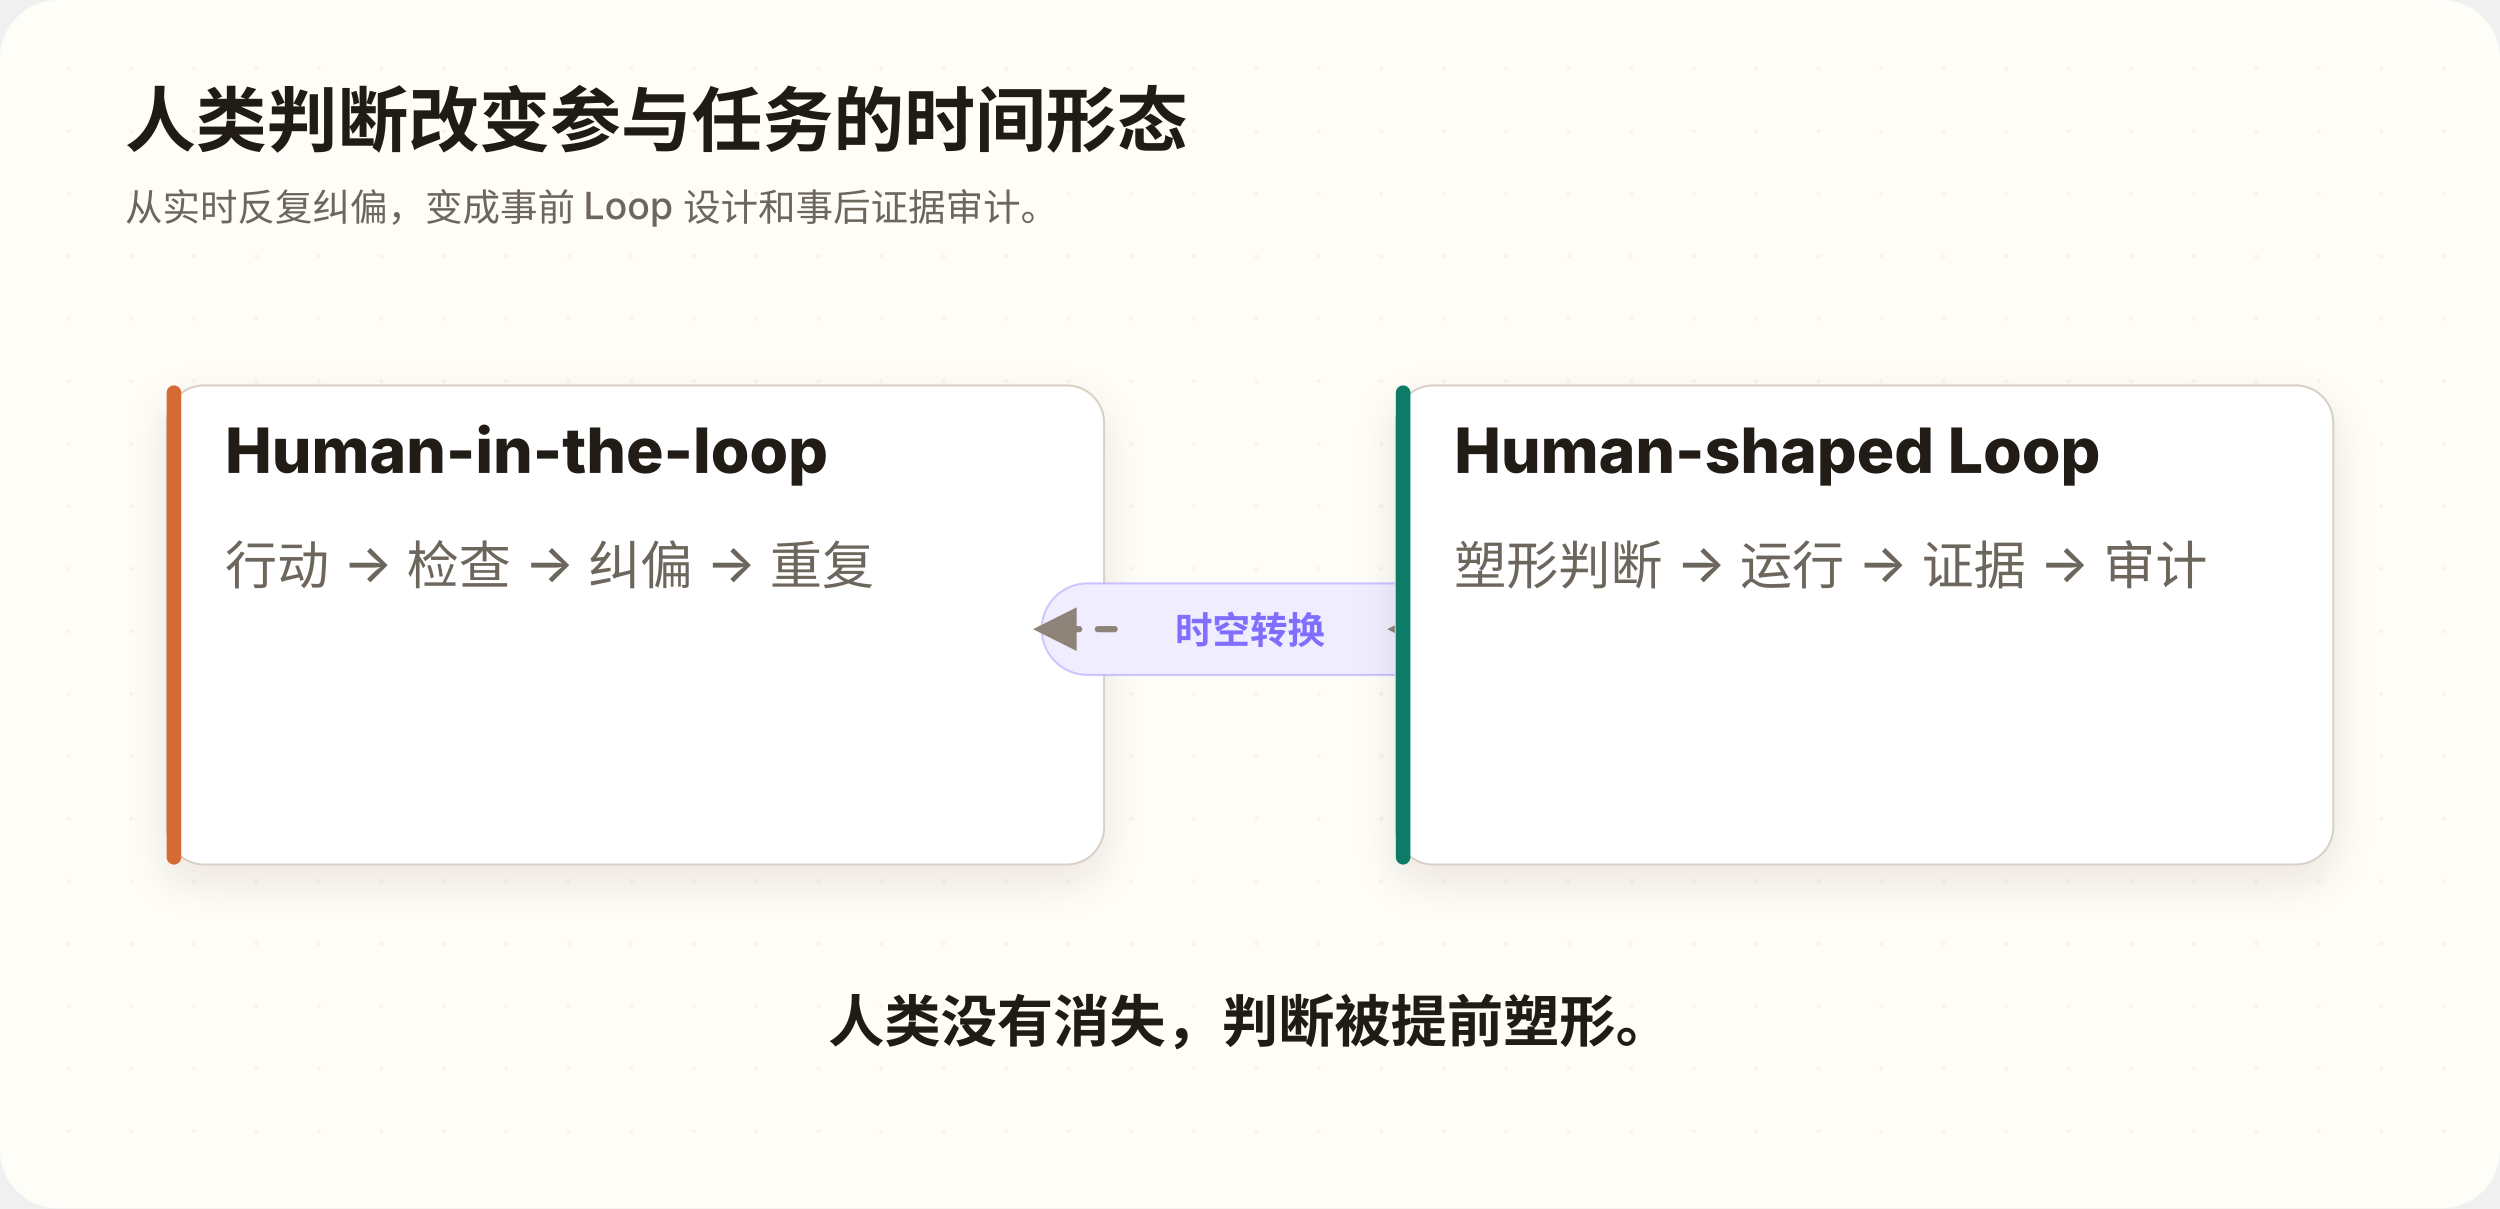
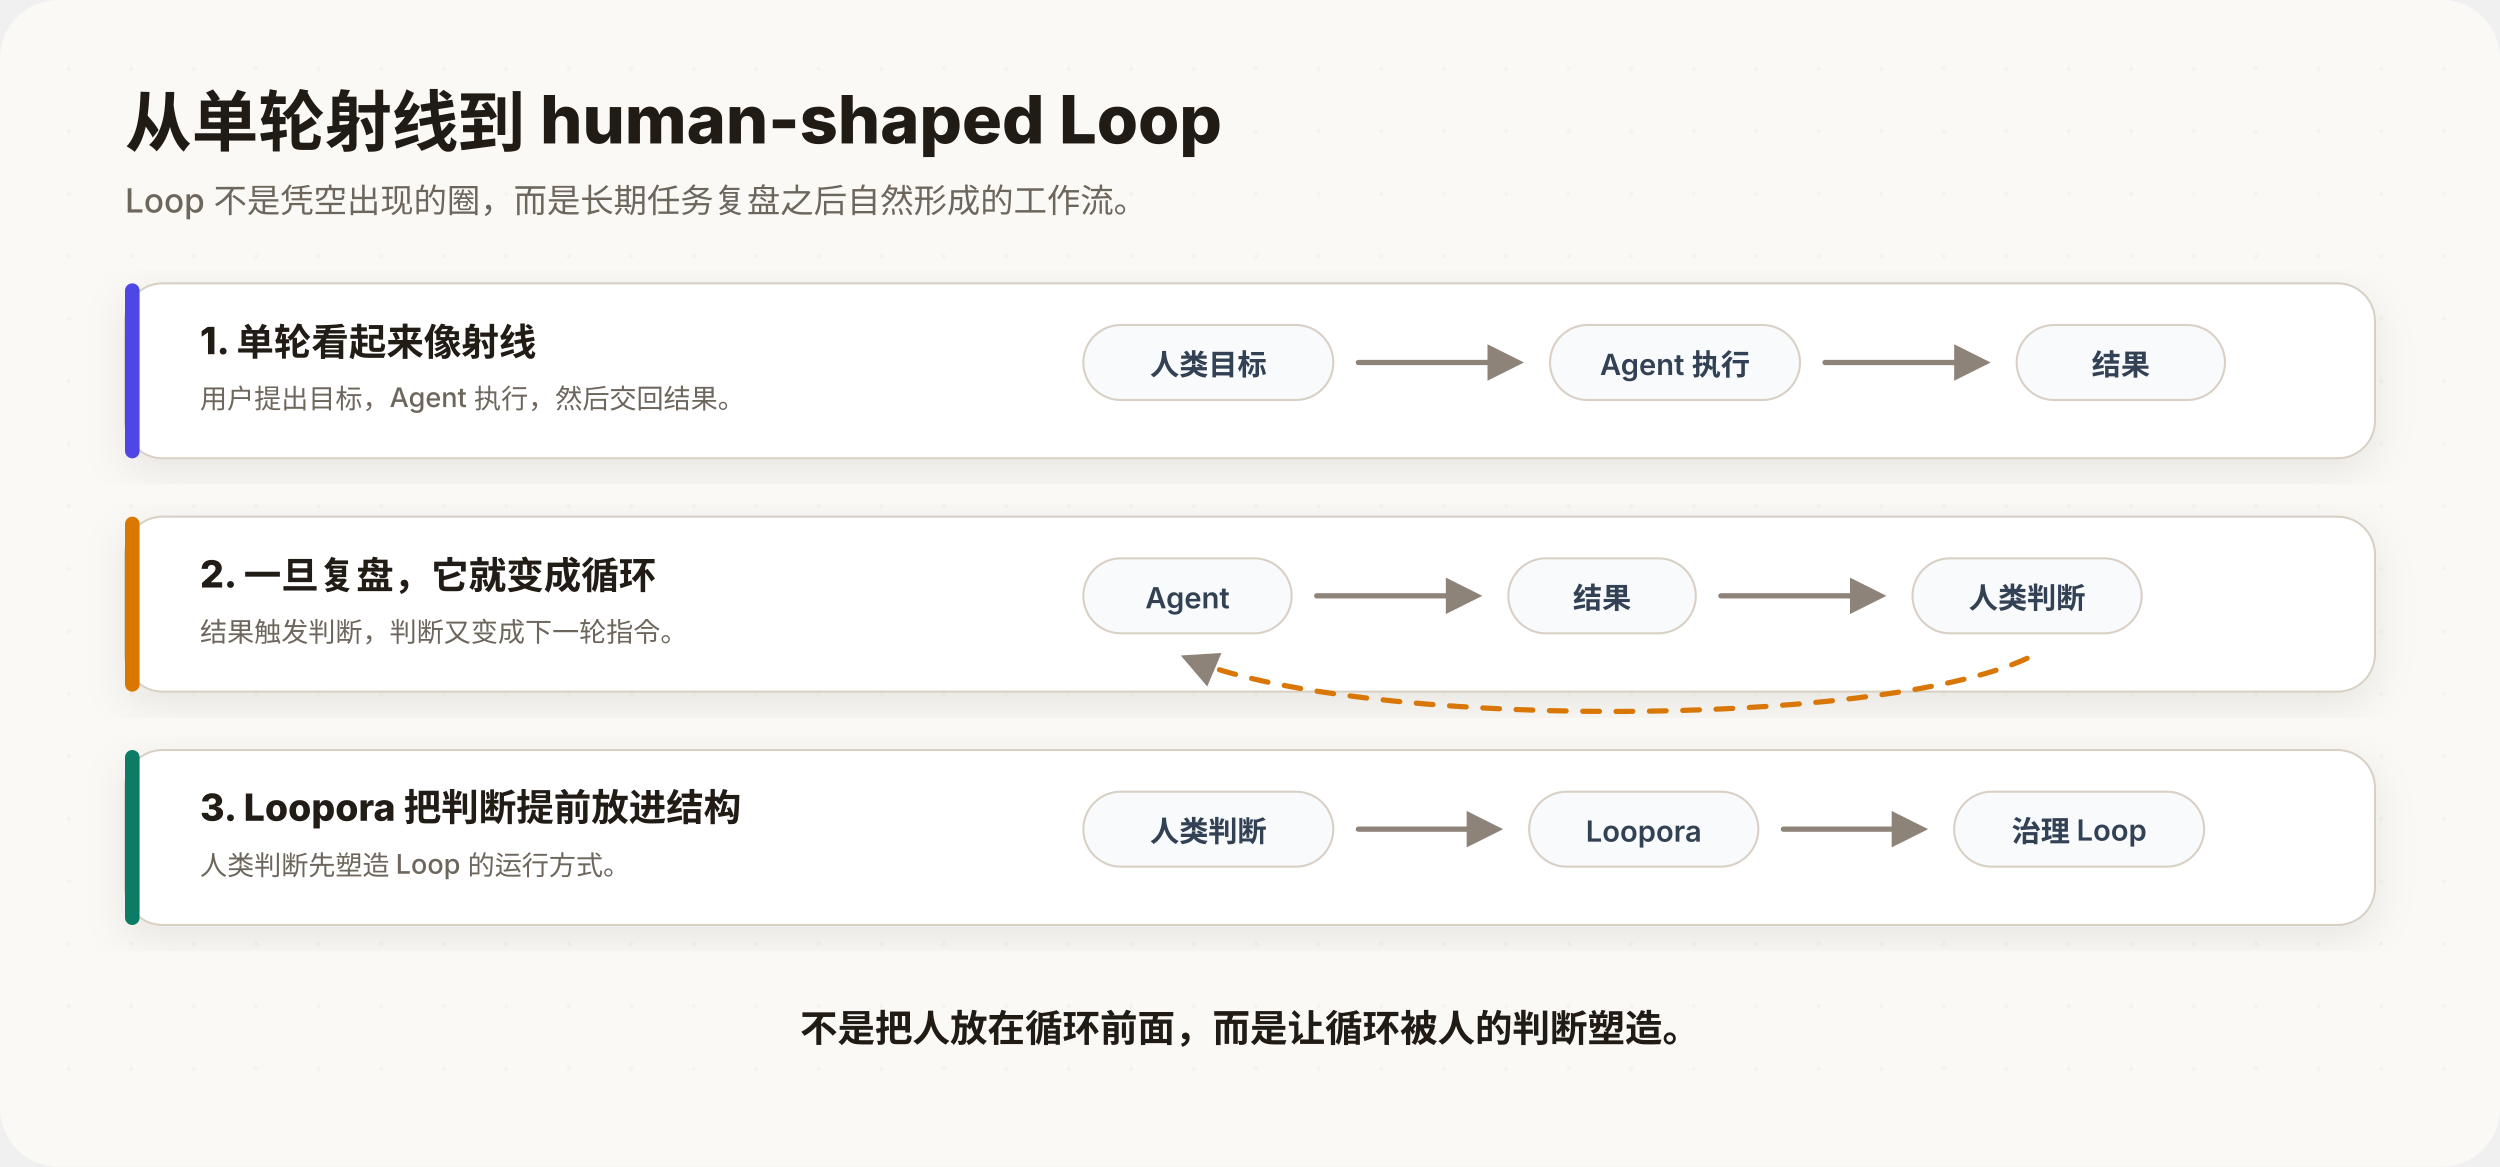
- <svg xmlns="http://www.w3.org/2000/svg" width="1200" height="580" viewBox="0 0 1200 580" role="img" aria-labelledby="title desc">
+ <svg xmlns="http://www.w3.org/2000/svg" width="1200" height="560" viewBox="0 0 1200 560" role="img" aria-labelledby="title desc">
  <defs>
    <filter id="shadow" x="-15%" y="-15%" width="130%" height="130%">
-       <feDropShadow dx="0" dy="8" stdDeviation="10" flood-color="#2c2118" flood-opacity="0.10" />
+       <feDropShadow dx="0" dy="6" stdDeviation="10" flood-color="#2c2118" flood-opacity="0.08" />
    </filter>
    <marker id="arrow" viewBox="0 0 10 10" refX="8" refY="5" markerWidth="7" markerHeight="7" orient="auto-start-reverse">
      <path d="M0,0 L10,5 L0,10 Z" fill="#8d8378" />
    </marker>
    <pattern id="dots" width="30" height="30" patternUnits="userSpaceOnUse">
-       <circle cx="3" cy="3" r="1.05" fill="#e8dfd3" opacity="0.72" />
+       <circle cx="3" cy="3" r="1" fill="#e8dfd3" opacity="0.6" />
    </pattern>
  </defs>
-   <rect width="1200" height="580" rx="28" fill="#fffdf8" />
-   <rect x="18" y="18" width="1164" height="544" rx="24" fill="url(#dots)" opacity="0.42" />
-   <text x="60" y="70.0" text-anchor="start" font-family="Inter, -apple-system, BlinkMacSystemFont, 'Segoe UI', 'PingFang SC', 'Noto Sans CJK SC', sans-serif" font-size="34" font-weight="820" fill="#211b15">人类判断改变参与任务的时间形态</text>
-   <text x="60" y="106.0" text-anchor="start" font-family="Inter, -apple-system, BlinkMacSystemFont, 'Segoe UI', 'PingFang SC', 'Noto Sans CJK SC', sans-serif" font-size="18" font-weight="520" fill="#6d665d">从实时反复纠偏，变成事前 Loop 设计和事后证据审计。</text>
+   <rect width="1200" height="560" rx="28" fill="#faf9f6" />
+   <rect x="20" y="20" width="1160" height="520" rx="24" fill="url(#dots)" opacity="0.4" />
+   <text x="60" y="70" font-family="Inter, 'Noto Sans SC', 'PingFang SC', 'Microsoft YaHei', sans-serif" font-size="32" font-weight="760" fill="#211b15">从单轮射线到 human-shaped Loop</text>
+   <text x="60" y="102" font-family="Inter, 'Noto Sans SC', 'PingFang SC', 'Microsoft YaHei', sans-serif" font-size="16" font-weight="500" fill="#6d665d">Loop 不是凭空出现的圈，而是长期任务复盘之后自然形成的工作流。</text>
  <g filter="url(#shadow)">
-     <rect x="80" y="185" width="450" height="230" rx="18" fill="#ffffff" stroke="#d9d0c5" />
-     <rect x="80" y="185" width="7" height="230" rx="3.5" fill="#d66a36" />
-     <text x="108" y="227.0" text-anchor="start" font-family="Inter, -apple-system, BlinkMacSystemFont, 'Segoe UI', 'PingFang SC', 'Noto Sans CJK SC', sans-serif" font-size="30" font-weight="760" fill="#211b15">Human-in-the-loop</text>
-     <text x="108" y="280.4" text-anchor="start" font-family="Inter, -apple-system, BlinkMacSystemFont, 'Segoe UI', 'PingFang SC', 'Noto Sans CJK SC', sans-serif" font-size="25" font-weight="500" fill="#6d665d">行动 -&gt; 检查 -&gt; 纠偏 -&gt; 重复</text>
+     <rect x="60" y="136" width="1080" height="84" rx="18" fill="#ffffff" stroke="#d9d0c5" />
+     <rect x="60" y="136" width="7" height="84" rx="3.5" fill="#4f46e5" />
+     <text x="96" y="170" font-family="Inter, 'Noto Sans SC', 'PingFang SC', 'Microsoft YaHei', sans-serif" font-size="18" font-weight="760" fill="#211b15">1. 单轮看起来像射线</text>
+     <text x="96" y="196" font-family="Inter, 'Noto Sans SC', 'PingFang SC', 'Microsoft YaHei', sans-serif" font-size="13" font-weight="500" fill="#6d665d">用户提出目标，Agent 执行，然后交回结果。</text>
  </g>
-   <rect x="500" y="280" width="200" height="44" rx="22" fill="#f0edff" stroke="#806eff" stroke-opacity="0.35" />
-   <text x="600.0" y="309.0" text-anchor="middle" font-family="Inter, -apple-system, BlinkMacSystemFont, 'Segoe UI', 'PingFang SC', 'Noto Sans CJK SC', sans-serif" font-size="18" font-weight="760" fill="#806eff">时空转换</text>
-   <path d="M535,302 L500,302" fill="none" stroke="#8d8378" stroke-width="3" stroke-linecap="round" marker-end="url(#arrow)" stroke-dasharray="8 9" />
-   <path d="M700,302 L670,302" fill="none" stroke="#8d8378" stroke-width="3" stroke-linecap="round" marker-end="url(#arrow)" stroke-dasharray="8 9" />
+   <rect x="520" y="156" width="120" height="36" rx="18" fill="#f8fafc" stroke="#d9d0c5" />
+   <text x="580" y="180" text-anchor="middle" font-family="Inter, 'Noto Sans SC', 'PingFang SC', 'Microsoft YaHei', sans-serif" font-size="14" font-weight="600" fill="#334155">人类目标</text>
+   <path d="M652,174 L728,174" fill="none" stroke="#8d8378" stroke-width="2.5" stroke-linecap="round" marker-end="url(#arrow)" />
+   <rect x="744" y="156" width="120" height="36" rx="18" fill="#f8fafc" stroke="#d9d0c5" />
+   <text x="804" y="180" text-anchor="middle" font-family="Inter, 'Noto Sans SC', 'PingFang SC', 'Microsoft YaHei', sans-serif" font-size="14" font-weight="600" fill="#334155">Agent 执行</text>
+   <path d="M876,174 L952,174" fill="none" stroke="#8d8378" stroke-width="2.5" stroke-linecap="round" marker-end="url(#arrow)" />
+   <rect x="968" y="156" width="100" height="36" rx="18" fill="#f8fafc" stroke="#d9d0c5" />
+   <text x="1018" y="180" text-anchor="middle" font-family="Inter, 'Noto Sans SC', 'PingFang SC', 'Microsoft YaHei', sans-serif" font-size="14" font-weight="600" fill="#334155">结果</text>
  <g filter="url(#shadow)">
-     <rect x="670" y="185" width="450" height="230" rx="18" fill="#ffffff" stroke="#d9d0c5" />
-     <rect x="670" y="185" width="7" height="230" rx="3.5" fill="#0d7c66" />
-     <text x="698" y="227.0" text-anchor="start" font-family="Inter, -apple-system, BlinkMacSystemFont, 'Segoe UI', 'PingFang SC', 'Noto Sans CJK SC', sans-serif" font-size="30" font-weight="760" fill="#211b15">Human-shaped Loop</text>
-     <text x="698" y="280.4" text-anchor="start" font-family="Inter, -apple-system, BlinkMacSystemFont, 'Segoe UI', 'PingFang SC', 'Noto Sans CJK SC', sans-serif" font-size="25" font-weight="500" fill="#6d665d">塑形判断 -&gt; 运行 -&gt; 证据 -&gt; 审计</text>
+     <rect x="60" y="248" width="1080" height="84" rx="18" fill="#ffffff" stroke="#d9d0c5" />
+     <rect x="60" y="248" width="7" height="84" rx="3.5" fill="#d97706" />
+     <text x="96" y="282" font-family="Inter, 'Noto Sans SC', 'PingFang SC', 'Microsoft YaHei', sans-serif" font-size="18" font-weight="760" fill="#211b15">2. 一旦复盘，它就变成循环</text>
+     <text x="96" y="308" font-family="Inter, 'Noto Sans SC', 'PingFang SC', 'Microsoft YaHei', sans-serif" font-size="13" font-weight="500" fill="#6d665d">结果触发判断，判断又变成下一轮指令。</text>
  </g>
-   <text x="600" y="500.0" text-anchor="middle" font-family="Inter, -apple-system, BlinkMacSystemFont, 'Segoe UI', 'PingFang SC', 'Noto Sans CJK SC', sans-serif" font-size="27" font-weight="820" fill="#211b15">人类没有消失，判断被提前塑形。</text>
+   <rect x="520" y="268" width="100" height="36" rx="18" fill="#f8fafc" stroke="#d9d0c5" />
+   <text x="570" y="292" text-anchor="middle" font-family="Inter, 'Noto Sans SC', 'PingFang SC', 'Microsoft YaHei', sans-serif" font-size="14" font-weight="600" fill="#334155">Agent</text>
+   <path d="M632,286 L708,286" fill="none" stroke="#8d8378" stroke-width="2.5" stroke-linecap="round" marker-end="url(#arrow)" />
+   <rect x="724" y="268" width="90" height="36" rx="18" fill="#f8fafc" stroke="#d9d0c5" />
+   <text x="769" y="292" text-anchor="middle" font-family="Inter, 'Noto Sans SC', 'PingFang SC', 'Microsoft YaHei', sans-serif" font-size="14" font-weight="600" fill="#334155">结果</text>
+   <path d="M826,286 L902,286" fill="none" stroke="#8d8378" stroke-width="2.5" stroke-linecap="round" marker-end="url(#arrow)" />
+   <rect x="918" y="268" width="110" height="36" rx="18" fill="#f8fafc" stroke="#d9d0c5" />
+   <text x="973" y="292" text-anchor="middle" font-family="Inter, 'Noto Sans SC', 'PingFang SC', 'Microsoft YaHei', sans-serif" font-size="14" font-weight="600" fill="#334155">人类判断</text>
+   <path d="M973,316 C 900 350 650 350 570 316" fill="none" stroke="#d97706" stroke-width="2.5" stroke-linecap="round" stroke-dasharray="8 8" marker-end="url(#arrow)" />
+   <g filter="url(#shadow)">
+     <rect x="60" y="360" width="1080" height="84" rx="18" fill="#ffffff" stroke="#d9d0c5" />
+     <rect x="60" y="360" width="7" height="84" rx="3.5" fill="#0d7c66" />
+     <text x="96" y="394" font-family="Inter, 'Noto Sans SC', 'PingFang SC', 'Microsoft YaHei', sans-serif" font-size="18" font-weight="760" fill="#211b15">3. Loopora 把判断提前放进结构</text>
+     <text x="96" y="420" font-family="Inter, 'Noto Sans SC', 'PingFang SC', 'Microsoft YaHei', sans-serif" font-size="13" font-weight="500" fill="#6d665d">人类判断先塑造 Loop 的运行方式。</text>
+   </g>
+   <rect x="520" y="380" width="120" height="36" rx="18" fill="#f8fafc" stroke="#d9d0c5" />
+   <text x="580" y="404" text-anchor="middle" font-family="Inter, 'Noto Sans SC', 'PingFang SC', 'Microsoft YaHei', sans-serif" font-size="14" font-weight="600" fill="#334155">人类判断</text>
+   <path d="M652,398 L718,398" fill="none" stroke="#8d8378" stroke-width="2.5" stroke-linecap="round" marker-end="url(#arrow)" />
+   <rect x="734" y="380" width="110" height="36" rx="18" fill="#f8fafc" stroke="#d9d0c5" />
+   <text x="789" y="404" text-anchor="middle" font-family="Inter, 'Noto Sans SC', 'PingFang SC', 'Microsoft YaHei', sans-serif" font-size="14" font-weight="600" fill="#334155">Loopora</text>
+   <path d="M856,398 L922,398" fill="none" stroke="#8d8378" stroke-width="2.5" stroke-linecap="round" marker-end="url(#arrow)" />
+   <rect x="938" y="380" width="120" height="36" rx="18" fill="#f8fafc" stroke="#d9d0c5" />
+   <text x="998" y="404" text-anchor="middle" font-family="Inter, 'Noto Sans SC', 'PingFang SC', 'Microsoft YaHei', sans-serif" font-size="14" font-weight="600" fill="#334155">治理 Loop</text>
+   <text x="600" y="500" text-anchor="middle" font-family="Inter, 'Noto Sans SC', 'PingFang SC', 'Microsoft YaHei', sans-serif" font-size="18" font-weight="760" fill="#211b15">不是把人放在循环前面，而是让循环被人的判断塑造。</text>
</svg>
